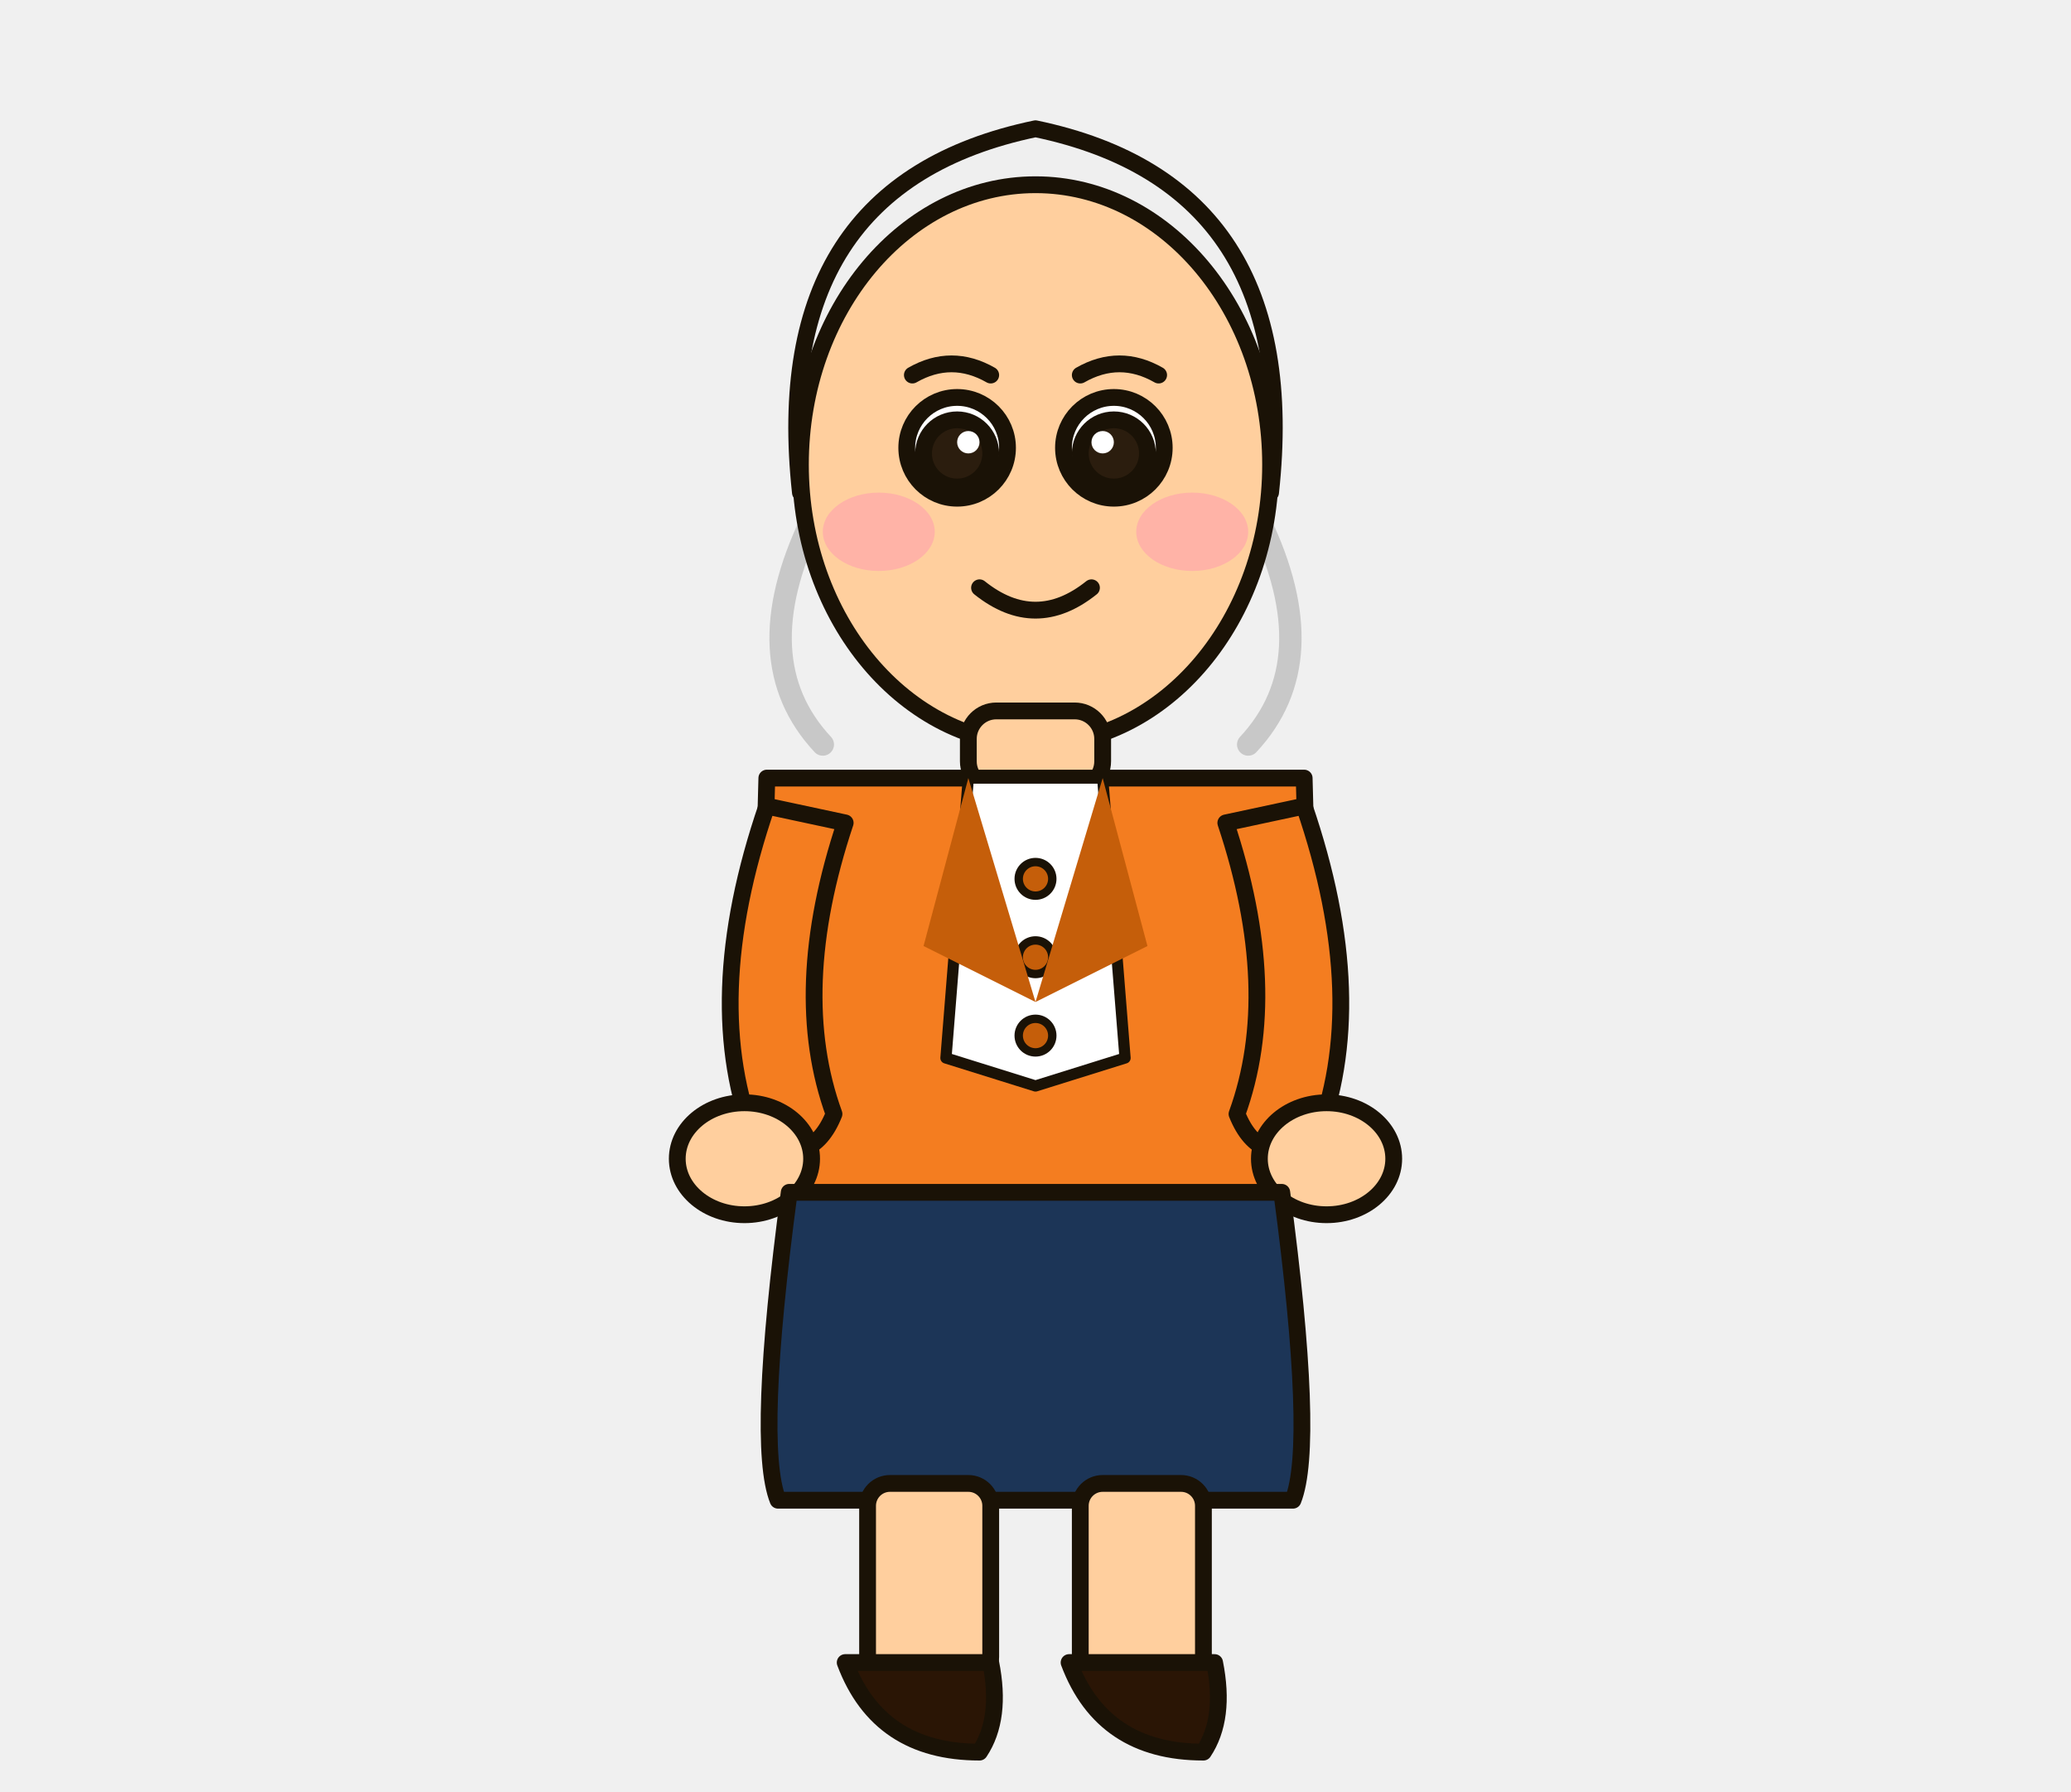
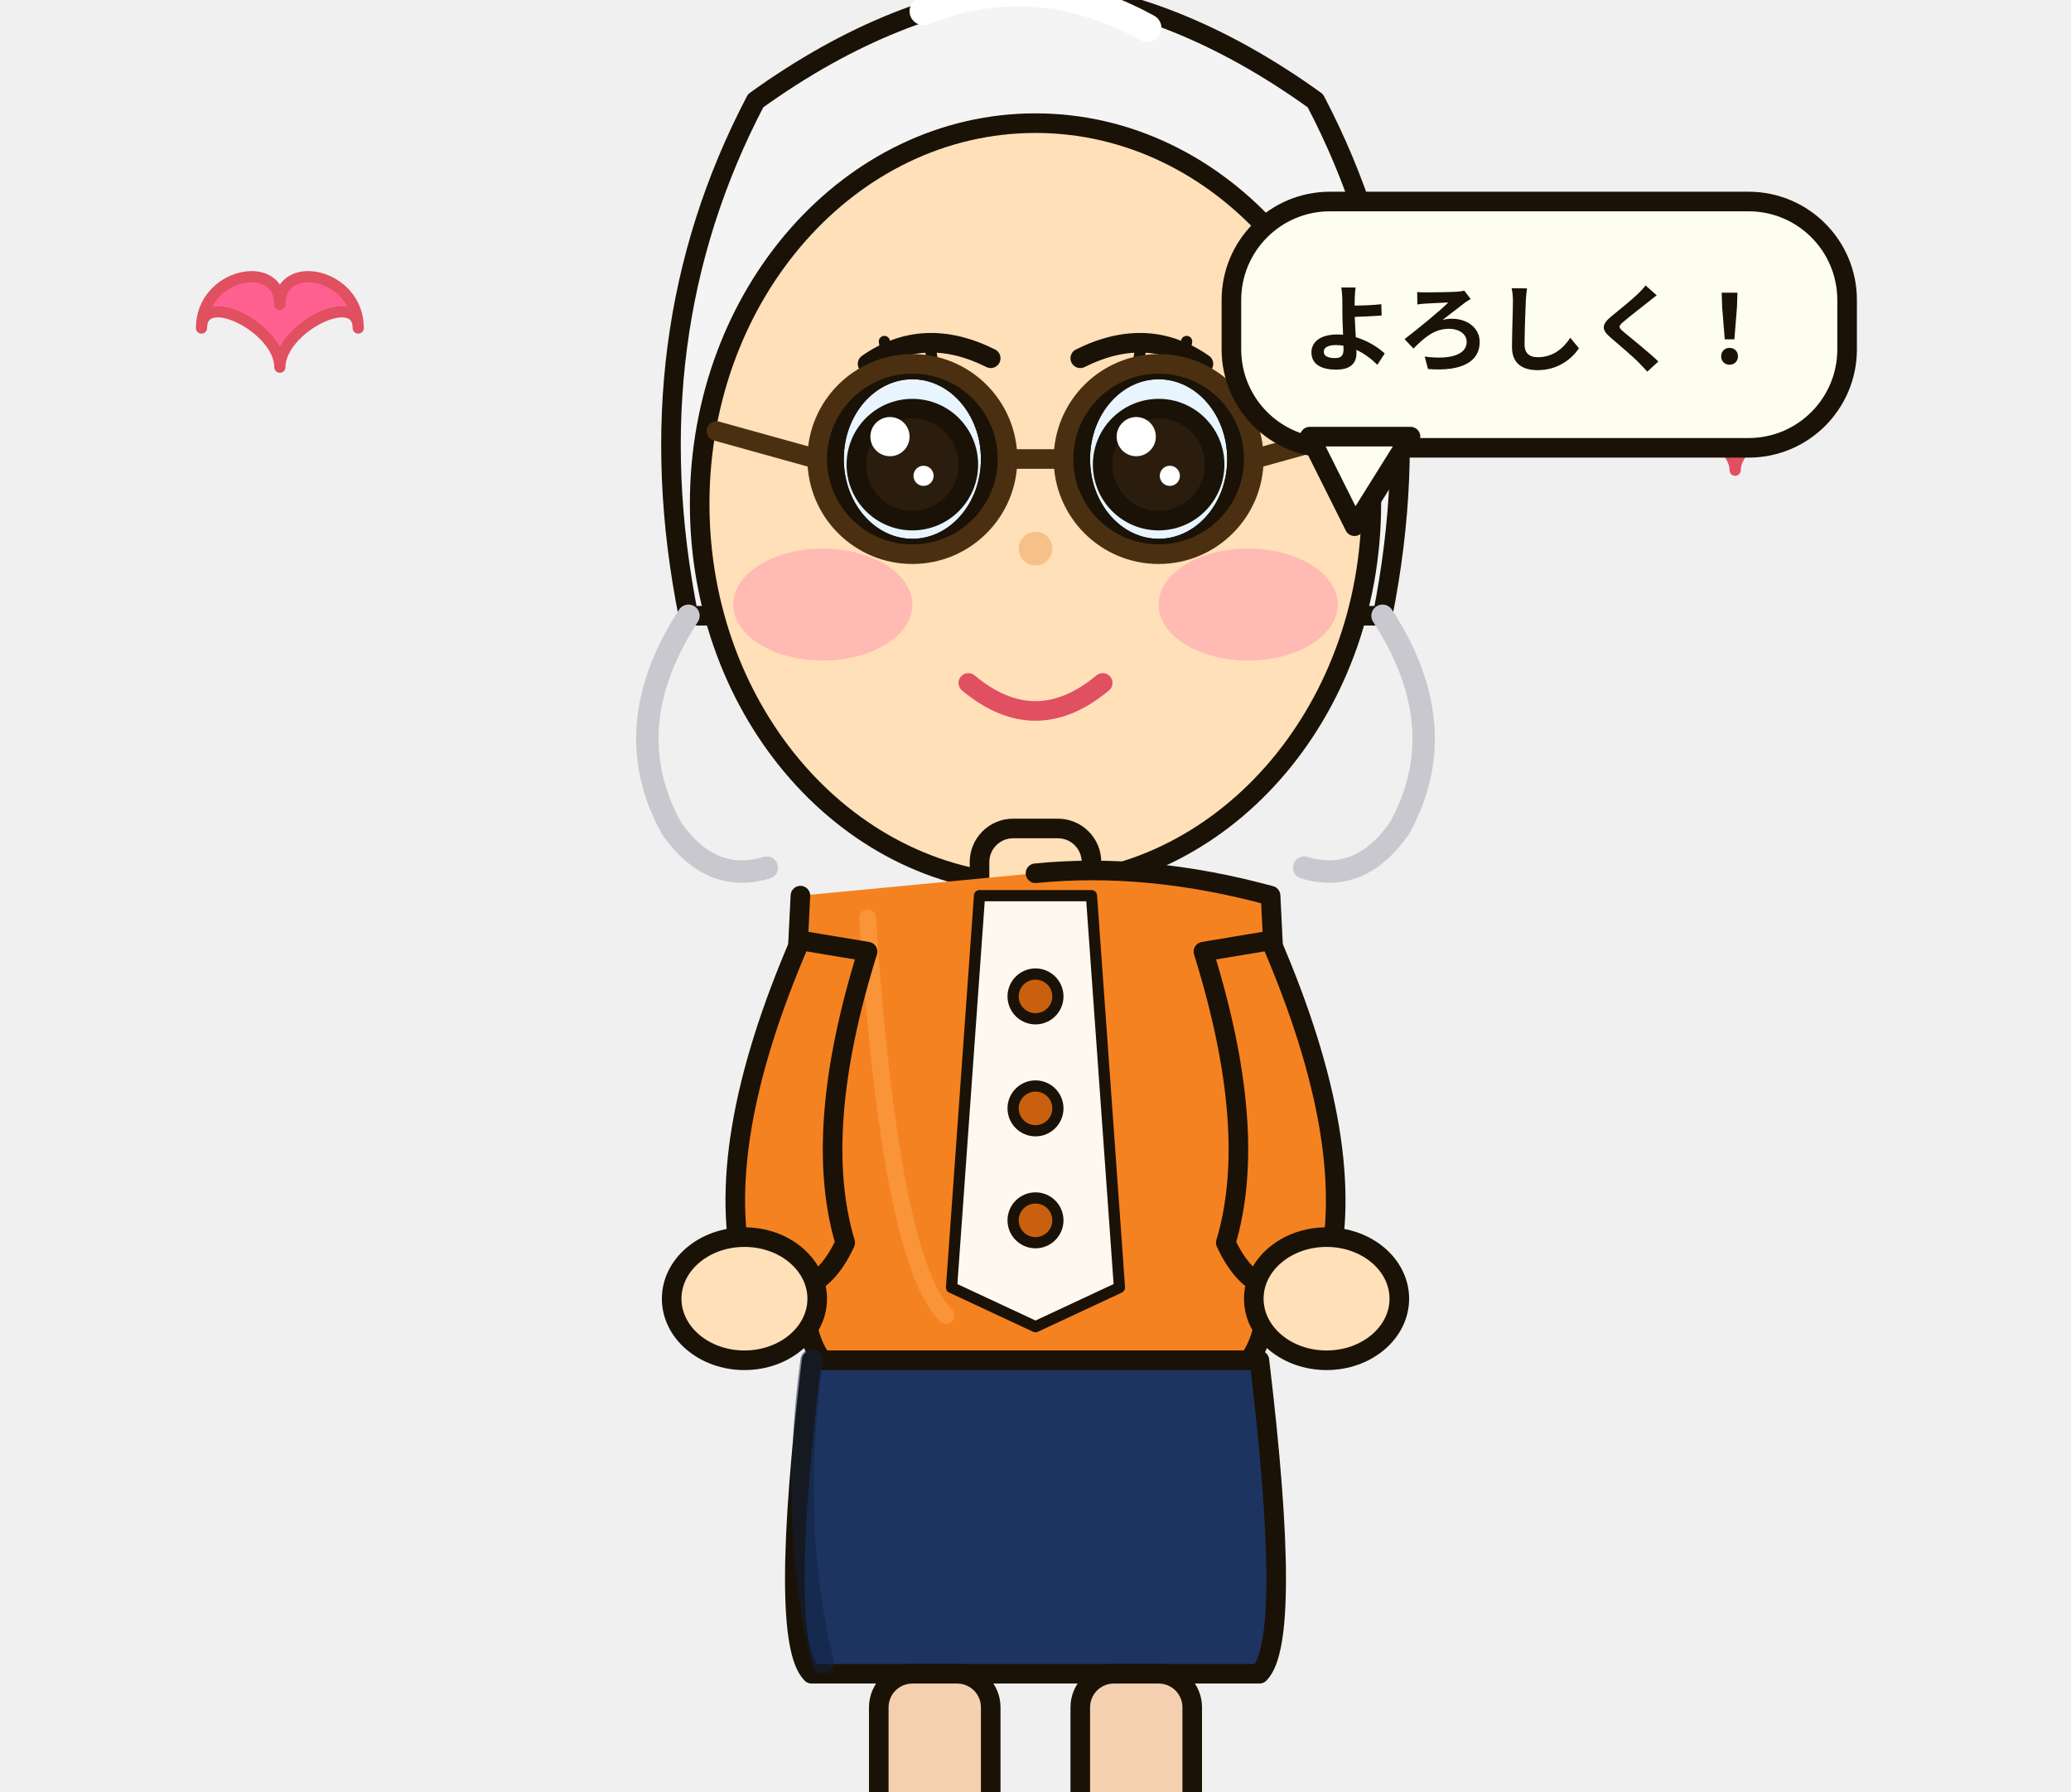
<svg xmlns="http://www.w3.org/2000/svg" width="370" height="320" viewBox="0 0 370 320">
-   <defs>
-     <filter id="shadow" x="-10%" y="-10%" width="120%" height="120%">
-       <feDropShadow dx="2" dy="3" stdDeviation="2" flood-color="#00000030" />
-     </filter>
-   </defs>
-   <ellipse cx="185" cy="75" rx="44" ry="48" fill="#C8C8C8" stroke="#1A1206" stroke-width="0" />
-   <path d="M 143,88 Q 137,33 185,23 Q 233,33 227,88 Z" fill="#EFEFEF" stroke="#1A1206" stroke-width="3" stroke-linejoin="round" stroke-linecap="round" />
-   <path d="M 145,93 Q 133,118 147,133" fill="none" stroke="#C8C8C8" stroke-width="4" stroke-linejoin="round" stroke-linecap="round" />
-   <path d="M 225,93 Q 237,118 223,133" fill="none" stroke="#C8C8C8" stroke-width="4" stroke-linejoin="round" stroke-linecap="round" />
-   <ellipse cx="185" cy="83" rx="42" ry="50" fill="#FFCF9E" stroke="#1A1206" stroke-width="3" />
-   <ellipse cx="157" cy="95" rx="10" ry="7" fill="#FFB3A7" stroke="none" stroke-width="0" />
-   <ellipse cx="213" cy="95" rx="10" ry="7" fill="#FFB3A7" stroke="none" stroke-width="0" />
-   <path d="M 163,67 Q 170,63 177,67" fill="none" stroke="#1A1206" stroke-width="3" stroke-linejoin="round" stroke-linecap="round" />
-   <path d="M 207,67 Q 200,63 193,67" fill="none" stroke="#1A1206" stroke-width="3" stroke-linejoin="round" stroke-linecap="round" />
-   <circle cx="171" cy="80" r="9" fill="#FFFFFF" stroke="#1A1206" stroke-width="3" />
-   <circle cx="199" cy="80" r="9" fill="#FFFFFF" stroke="#1A1206" stroke-width="3" />
-   <circle cx="171" cy="81" r="6" fill="#2B1D0E" stroke="#1A1206" stroke-width="3" />
-   <circle cx="199" cy="81" r="6" fill="#2B1D0E" stroke="#1A1206" stroke-width="3" />
-   <circle cx="173" cy="79" r="2" fill="#FFFFFF" stroke="none" stroke-width="3" />
-   <circle cx="197" cy="79" r="2" fill="#FFFFFF" stroke="none" stroke-width="3" />
-   <path d="M 175,105 Q 185,113 195,105" fill="none" stroke="#1A1206" stroke-width="3" stroke-linejoin="round" stroke-linecap="round" />
-   <rect x="173" y="127" width="24" height="14" rx="5" fill="#FFCF9E" stroke="#1A1206" stroke-width="3" />
-   <path d="M 137,139 Q 135,204 143,214 L 227,214 Q 235,204 233,139 Z" fill="#F47D20" stroke="#1A1206" stroke-width="3" stroke-linejoin="round" stroke-linecap="round" />
-   <path d="M 173,139 L 169,189 L 185,194 L 201,189 L 197,139 Z" fill="#FFFFFF" stroke="#1A1206" stroke-width="2" stroke-linejoin="round" stroke-linecap="round" />
-   <circle cx="185" cy="157" r="3" fill="#C55E0A" stroke="#1A1206" stroke-width="1.5" />
-   <circle cx="185" cy="171" r="3" fill="#C55E0A" stroke="#1A1206" stroke-width="1.5" />
-   <circle cx="185" cy="185" r="3" fill="#C55E0A" stroke="#1A1206" stroke-width="1.5" />
-   <path d="M 173,139 L 165,169 L 185,179 Z" fill="#C55E0A" stroke="none" stroke-width="3" stroke-linejoin="round" stroke-linecap="round" />
-   <path d="M 197,139 L 205,169 L 185,179 Z" fill="#C55E0A" stroke="none" stroke-width="3" stroke-linejoin="round" stroke-linecap="round" />
-   <path d="M 137,144 Q 125,179 135,204 Q 145,209 149,199 Q 141,177 151,147 Z" fill="#F47D20" stroke="#1A1206" stroke-width="3" stroke-linejoin="round" stroke-linecap="round" />
-   <ellipse cx="133" cy="207" rx="12" ry="10" fill="#FFCF9E" stroke="#1A1206" stroke-width="3" />
-   <path d="M 233,144 Q 245,179 235,204 Q 225,209 221,199 Q 229,177 219,147 Z" fill="#F47D20" stroke="#1A1206" stroke-width="3" stroke-linejoin="round" stroke-linecap="round" />
-   <ellipse cx="237" cy="207" rx="12" ry="10" fill="#FFCF9E" stroke="#1A1206" stroke-width="3" />
-   <path d="M 141,213 Q 135,258 139,268 L 231,268 Q 235,258 229,213 Z" fill="#1C3557" stroke="#1A1206" stroke-width="3" stroke-linejoin="round" stroke-linecap="round" />
-   <rect x="155" y="265" width="22" height="35" rx="4" fill="#FFCF9E" stroke="#1A1206" stroke-width="3" />
-   <rect x="193" y="265" width="22" height="35" rx="4" fill="#FFCF9E" stroke="#1A1206" stroke-width="3" />
-   <path d="M 151,297 Q 157,313 175,313 Q 179,307 177,297 Z" fill="#2A1505" stroke="#1A1206" stroke-width="3" stroke-linejoin="round" stroke-linecap="round" />
-   <path d="M 191,297 Q 197,313 215,313 Q 219,307 217,297 Z" fill="#2A1505" stroke="#1A1206" stroke-width="3" stroke-linejoin="round" stroke-linecap="round" />
+   <path d="M 50,65.6 C 50,58.6 36,51.6 36,58.6 C 36,48.8 50,46.0 50,54.4 C 50,46.0 64,48.8 64,58.6 C 64,51.6 50,58.6 50,65.6 Z" fill="#FF6090" stroke="#E05060" stroke-width="2" stroke-linecap="round" stroke-linejoin="round" />
+   <path d="M 310,84.0 C 310,79.0 300,74.0 300,79.0 C 300,72.0 310,70.0 310,76.0 C 310,70.0 320,72.0 320,79.0 C 320,74.0 310,79.0 310,84.0 Z" fill="#FF6090" stroke="#E05060" stroke-width="2" stroke-linecap="round" stroke-linejoin="round" />
+   <path d="M 123,110 Q 113,60 135,18 Q 160,0 185,-2 Q 210,0 235,18 Q 257,60 247,110 Z" fill="#F4F4F4" stroke="#1A1206" stroke-width="3.5" stroke-linecap="round" stroke-linejoin="round" />
+   <path d="M 123,110 Q 110,130 120,148 Q 127,158 137,155" fill="none" stroke="#C8C8CE" stroke-width="4" stroke-linecap="round" stroke-linejoin="round" />
+   <path d="M 247,110 Q 260,130 250,148 Q 243,158 233,155" fill="none" stroke="#C8C8CE" stroke-width="4" stroke-linecap="round" stroke-linejoin="round" />
+   <path d="M 165,2 Q 185,-6 205,5" fill="none" stroke="#FFFFFF" stroke-width="5" stroke-linecap="round" stroke-linejoin="round" />
+   <ellipse cx="185" cy="90" rx="60" ry="68" fill="#FFE0B8" stroke="#1A1206" stroke-width="3.5" />
+   <ellipse cx="147" cy="108" rx="16" ry="10" fill="#FFAAB0" stroke="none" stroke-width="0" opacity="0.7" />
+   <ellipse cx="223" cy="108" rx="16" ry="10" fill="#FFAAB0" stroke="none" stroke-width="0" opacity="0.7" />
+   <path d="M 155,65 Q 165,58 177,64" fill="none" stroke="#1A1206" stroke-width="3.5" stroke-linecap="round" stroke-linejoin="round" />
+   <path d="M 215,65 Q 205,58 193,64" fill="none" stroke="#1A1206" stroke-width="3.5" stroke-linecap="round" stroke-linejoin="round" />
+   <ellipse cx="163" cy="82" rx="14" ry="16" fill="#E8F5FF" stroke="#1A1206" stroke-width="3.5" />
+   <ellipse cx="207" cy="82" rx="14" ry="16" fill="#E8F5FF" stroke="#1A1206" stroke-width="3.5" />
+   <circle cx="163" cy="83" r="10" fill="#2B1D0E" stroke="#1A1206" stroke-width="3.5" />
+   <circle cx="207" cy="83" r="10" fill="#2B1D0E" stroke="#1A1206" stroke-width="3.5" />
+   <circle cx="159" cy="78" r="3.5" fill="#FFFFFF" stroke="none" stroke-width="3.5" />
+   <circle cx="203" cy="78" r="3.5" fill="#FFFFFF" stroke="none" stroke-width="3.5" />
+   <circle cx="165" cy="85" r="1.8" fill="#FFFFFF" stroke="none" stroke-width="3.5" />
+   <circle cx="209" cy="85" r="1.8" fill="#FFFFFF" stroke="none" stroke-width="3.5" />
+   <line x1="159" y1="67" x2="158" y2="61" stroke="#1A1206" stroke-width="2" stroke-linecap="round" />
+   <line x1="203" y1="67" x2="204" y2="61" stroke="#1A1206" stroke-width="2" stroke-linecap="round" />
+   <line x1="167" y1="67" x2="166" y2="61" stroke="#1A1206" stroke-width="2" stroke-linecap="round" />
+   <line x1="211" y1="67" x2="212" y2="61" stroke="#1A1206" stroke-width="2" stroke-linecap="round" />
+   <ellipse cx="163" cy="82" rx="14" ry="16" fill="none" stroke="#1A1206" stroke-width="3.5" />
+   <ellipse cx="207" cy="82" rx="14" ry="16" fill="none" stroke="#1A1206" stroke-width="3.5" />
+   <circle cx="185" cy="98" r="3" fill="#F5C08A" stroke="none" stroke-width="3.5" />
+   <path d="M 173,122 Q 185,132 197,122" fill="none" stroke="#E05060" stroke-width="3.5" stroke-linecap="round" stroke-linejoin="round" />
+   <circle cx="163" cy="82" r="17" fill="none" stroke="#4A3010" stroke-width="3.5" />
+   <circle cx="207" cy="82" r="17" fill="none" stroke="#4A3010" stroke-width="3.5" />
+   <line x1="180" y1="82" x2="190" y2="82" stroke="#4A3010" stroke-width="3.5" stroke-linecap="round" />
+   <line x1="146" y1="82" x2="128" y2="77" stroke="#4A3010" stroke-width="3.5" stroke-linecap="round" />
+   <line x1="224" y1="82" x2="242" y2="77" stroke="#4A3010" stroke-width="3.5" stroke-linecap="round" />
+   <rect x="175" y="148" width="20" height="18" rx="6" fill="#FFE0B8" stroke="#1A1206" stroke-width="3.5" />
+   <path d="M 143,160 Q 139,235 147,243 L 223,243 Q 231,235 227,160 Q 205,154 185,156 Q 165,154 Z" fill="#F58220" stroke="#1A1206" stroke-width="3.5" stroke-linecap="round" stroke-linejoin="round" />
+   <path d="M 155,164 Q 159,225 169,235" fill="none" stroke="#FFB060" stroke-width="3" stroke-linecap="round" stroke-linejoin="round" opacity="0.4" />
+   <path d="M 175,160 L 170,230 L 185,237 L 200,230 L 195,160 Z" fill="#FFF8F0" stroke="#1A1206" stroke-width="2" stroke-linecap="round" stroke-linejoin="round" />
+   <circle cx="185" cy="178" r="4" fill="#C86010" stroke="#1A1206" stroke-width="2" />
+   <circle cx="185" cy="198" r="4" fill="#C86010" stroke="#1A1206" stroke-width="2" />
+   <circle cx="185" cy="218" r="4" fill="#C86010" stroke="#1A1206" stroke-width="2" />
+   <path d="M 143,168 Q 127,205 133,228 Q 145,235 151,222 Q 145,202 155,170 Z" fill="#F58220" stroke="#1A1206" stroke-width="3.5" stroke-linecap="round" stroke-linejoin="round" />
+   <ellipse cx="133" cy="232" rx="13" ry="11" fill="#FFE0B8" stroke="#1A1206" stroke-width="3.5" />
+   <path d="M 227,168 Q 243,205 237,228 Q 225,235 219,222 Q 225,202 215,170 Z" fill="#F58220" stroke="#1A1206" stroke-width="3.5" stroke-linecap="round" stroke-linejoin="round" />
+   <ellipse cx="237" cy="232" rx="13" ry="11" fill="#FFE0B8" stroke="#1A1206" stroke-width="3.5" />
+   <path d="M 145,243 Q 139,293 145,299 L 225,299 Q 231,293 225,243 Z" fill="#1D3461" stroke="#1A1206" stroke-width="3.5" stroke-linecap="round" stroke-linejoin="round" />
+   <path d="M 145,243 Q 141,273 147,297" fill="none" stroke="#0F1F3D" stroke-width="4" stroke-linecap="round" stroke-linejoin="round" opacity="0.5" />
+   <rect x="157" y="299" width="20" height="38" rx="6" fill="#F5D0B0" stroke="#1A1206" stroke-width="3.5" />
+   <rect x="193" y="299" width="20" height="38" rx="6" fill="#F5D0B0" stroke="#1A1206" stroke-width="3.5" />
+   <path d="M 153,337 Q 157,353 177,353 Q 183,347 179,337 Z" fill="#221408" stroke="#1A1206" stroke-width="3.5" stroke-linecap="round" stroke-linejoin="round" />
+   <path d="M 189,337 Q 193,347 199,353 Q 219,353 223,343 Q 219,337 Z" fill="#221408" stroke="#1A1206" stroke-width="3.5" stroke-linecap="round" stroke-linejoin="round" />
+   <path d="M 159,339 Q 163,343 167,341" fill="none" stroke="#888" stroke-width="1.5" stroke-linecap="round" stroke-linejoin="round" />
+   <path d="M 195,339 Q 199,343 203,341" fill="none" stroke="#888" stroke-width="1.5" stroke-linecap="round" stroke-linejoin="round" />
+   <rect x="220" y="36" width="110" height="44" rx="17.6" fill="#FEFEF0" stroke="#1A1206" stroke-width="3.5" />
+   <path d="M 234,78 L 242,94 L 252,78 Z" fill="#FEFEF0" stroke="#1A1206" stroke-width="3.5" stroke-linecap="round" stroke-linejoin="round" />
+   <text x="275" y="65" font-size="17" font-weight="bold" font-family="'Hiragino Maru Gothic Pro', 'Rounded Mplus 1c', sans-serif" fill="#1A1206" text-anchor="middle">よろしく！</text>
</svg>
